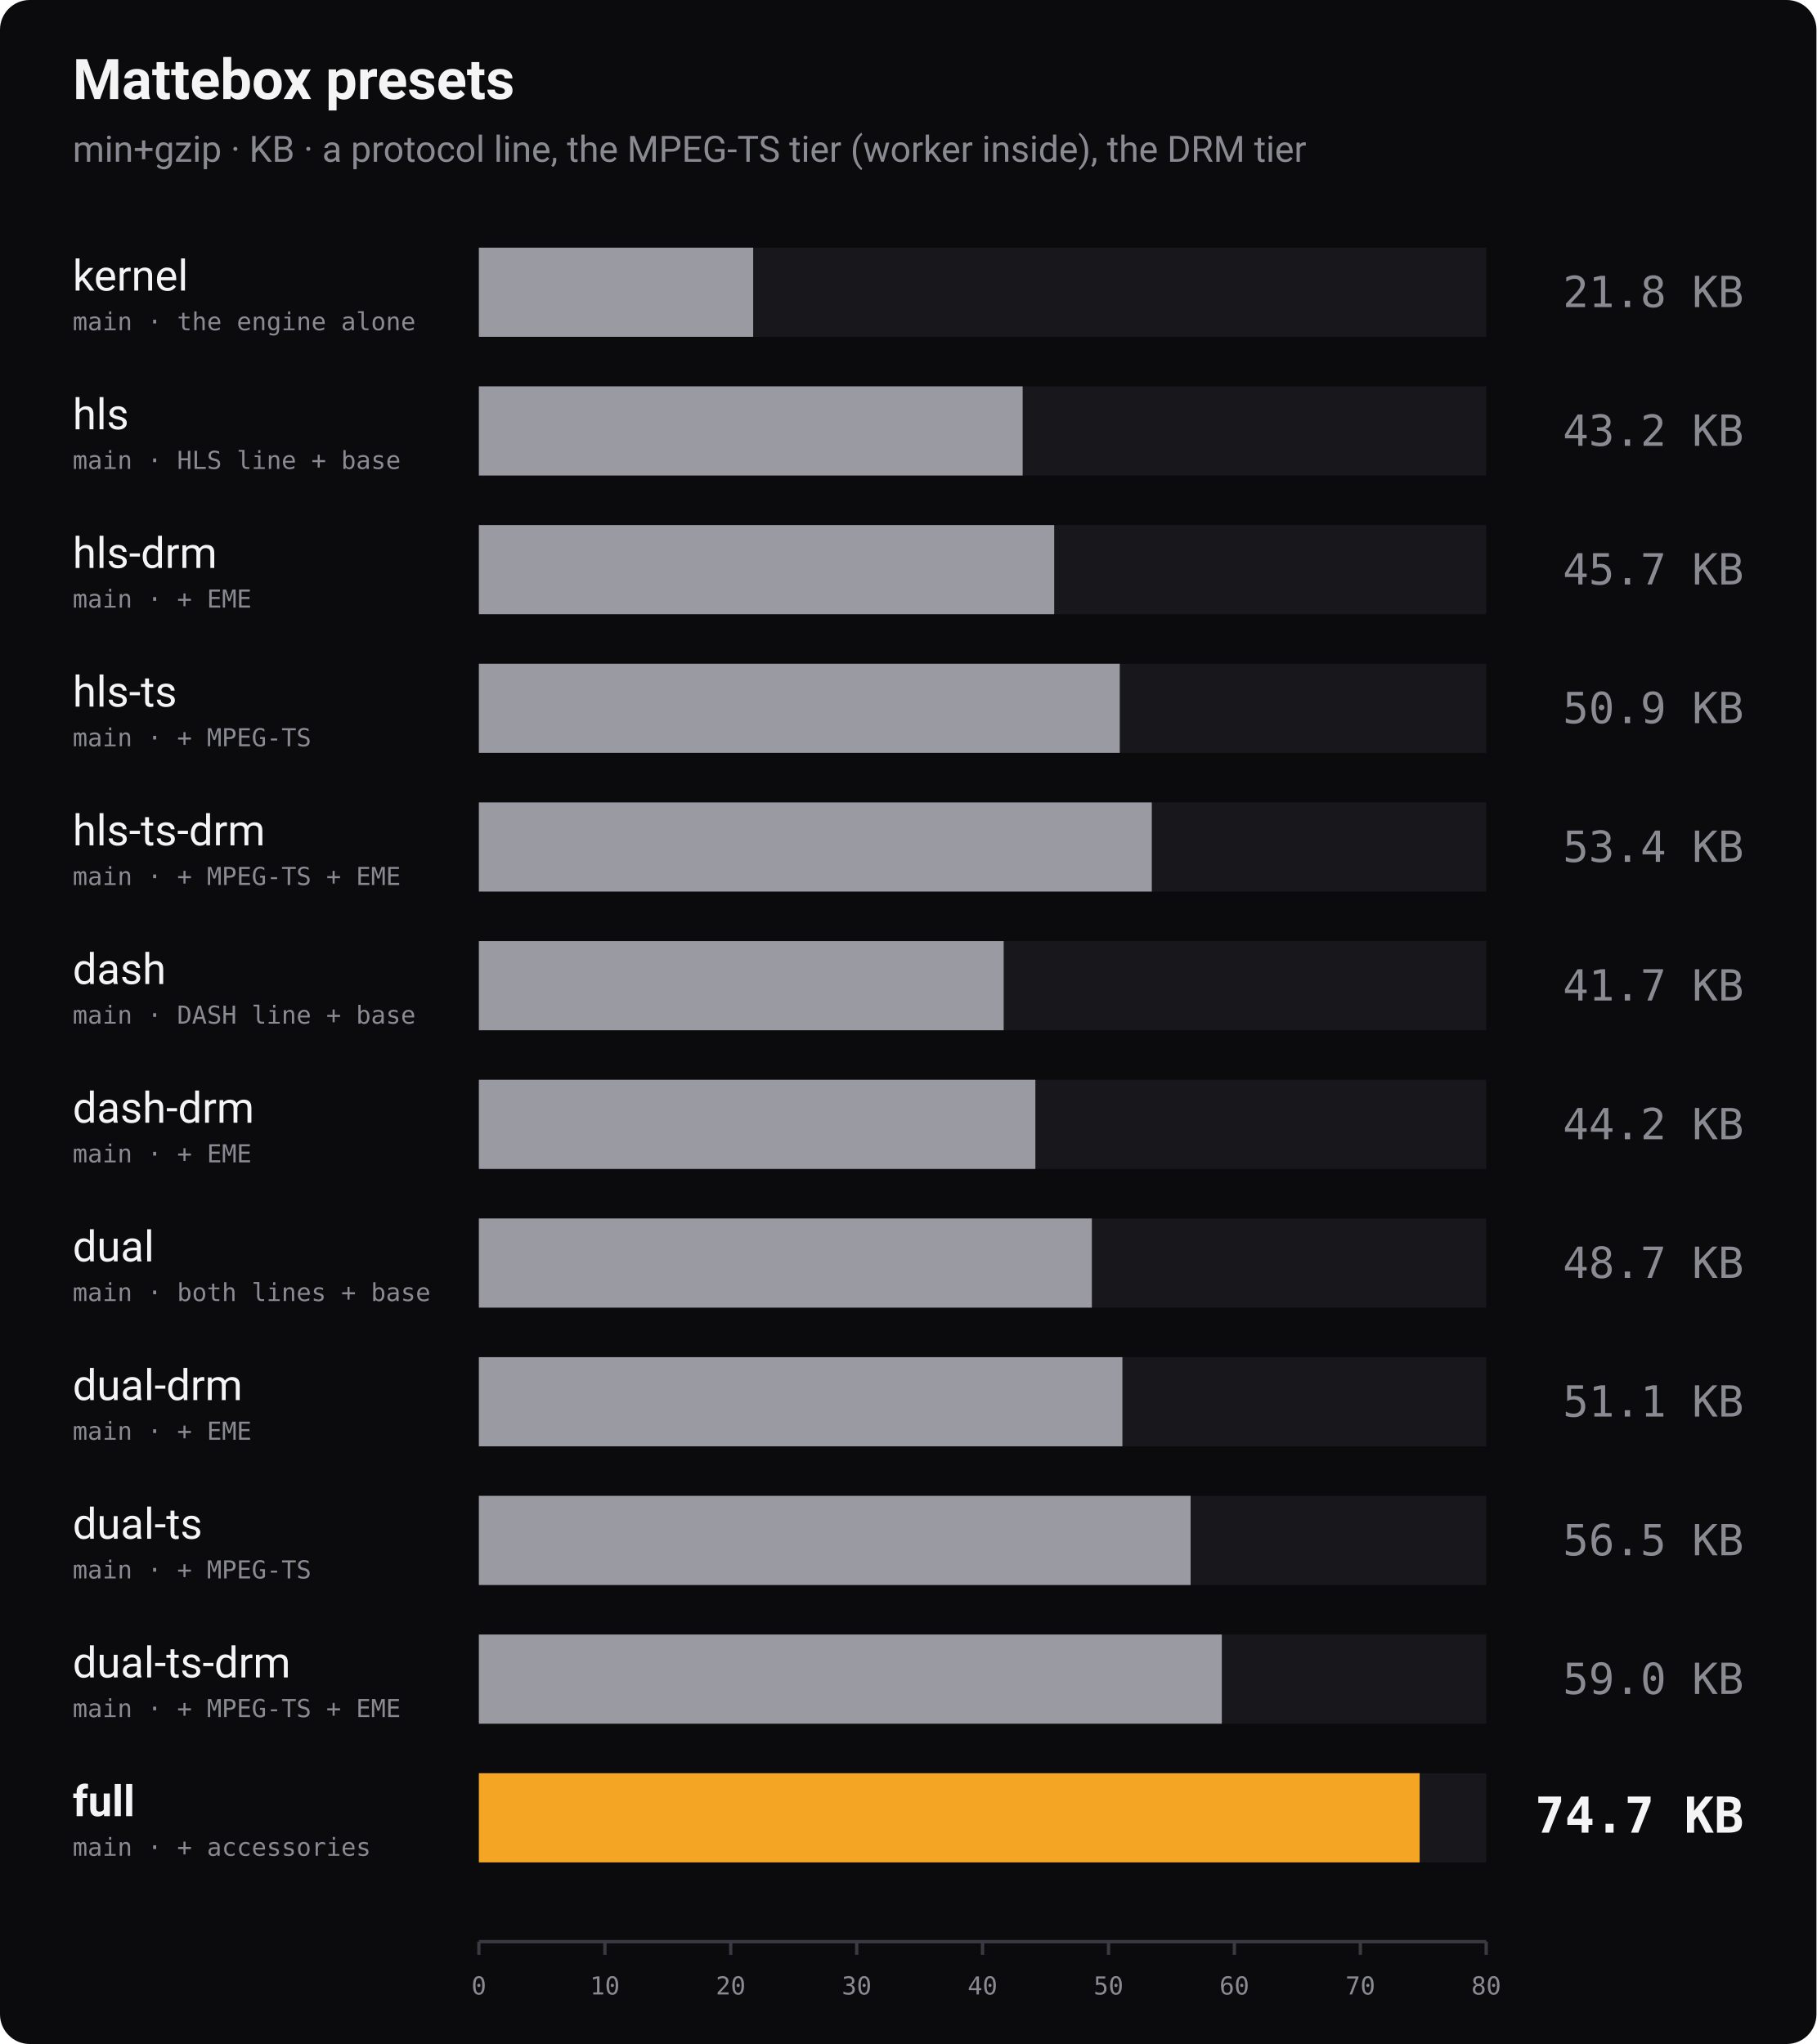
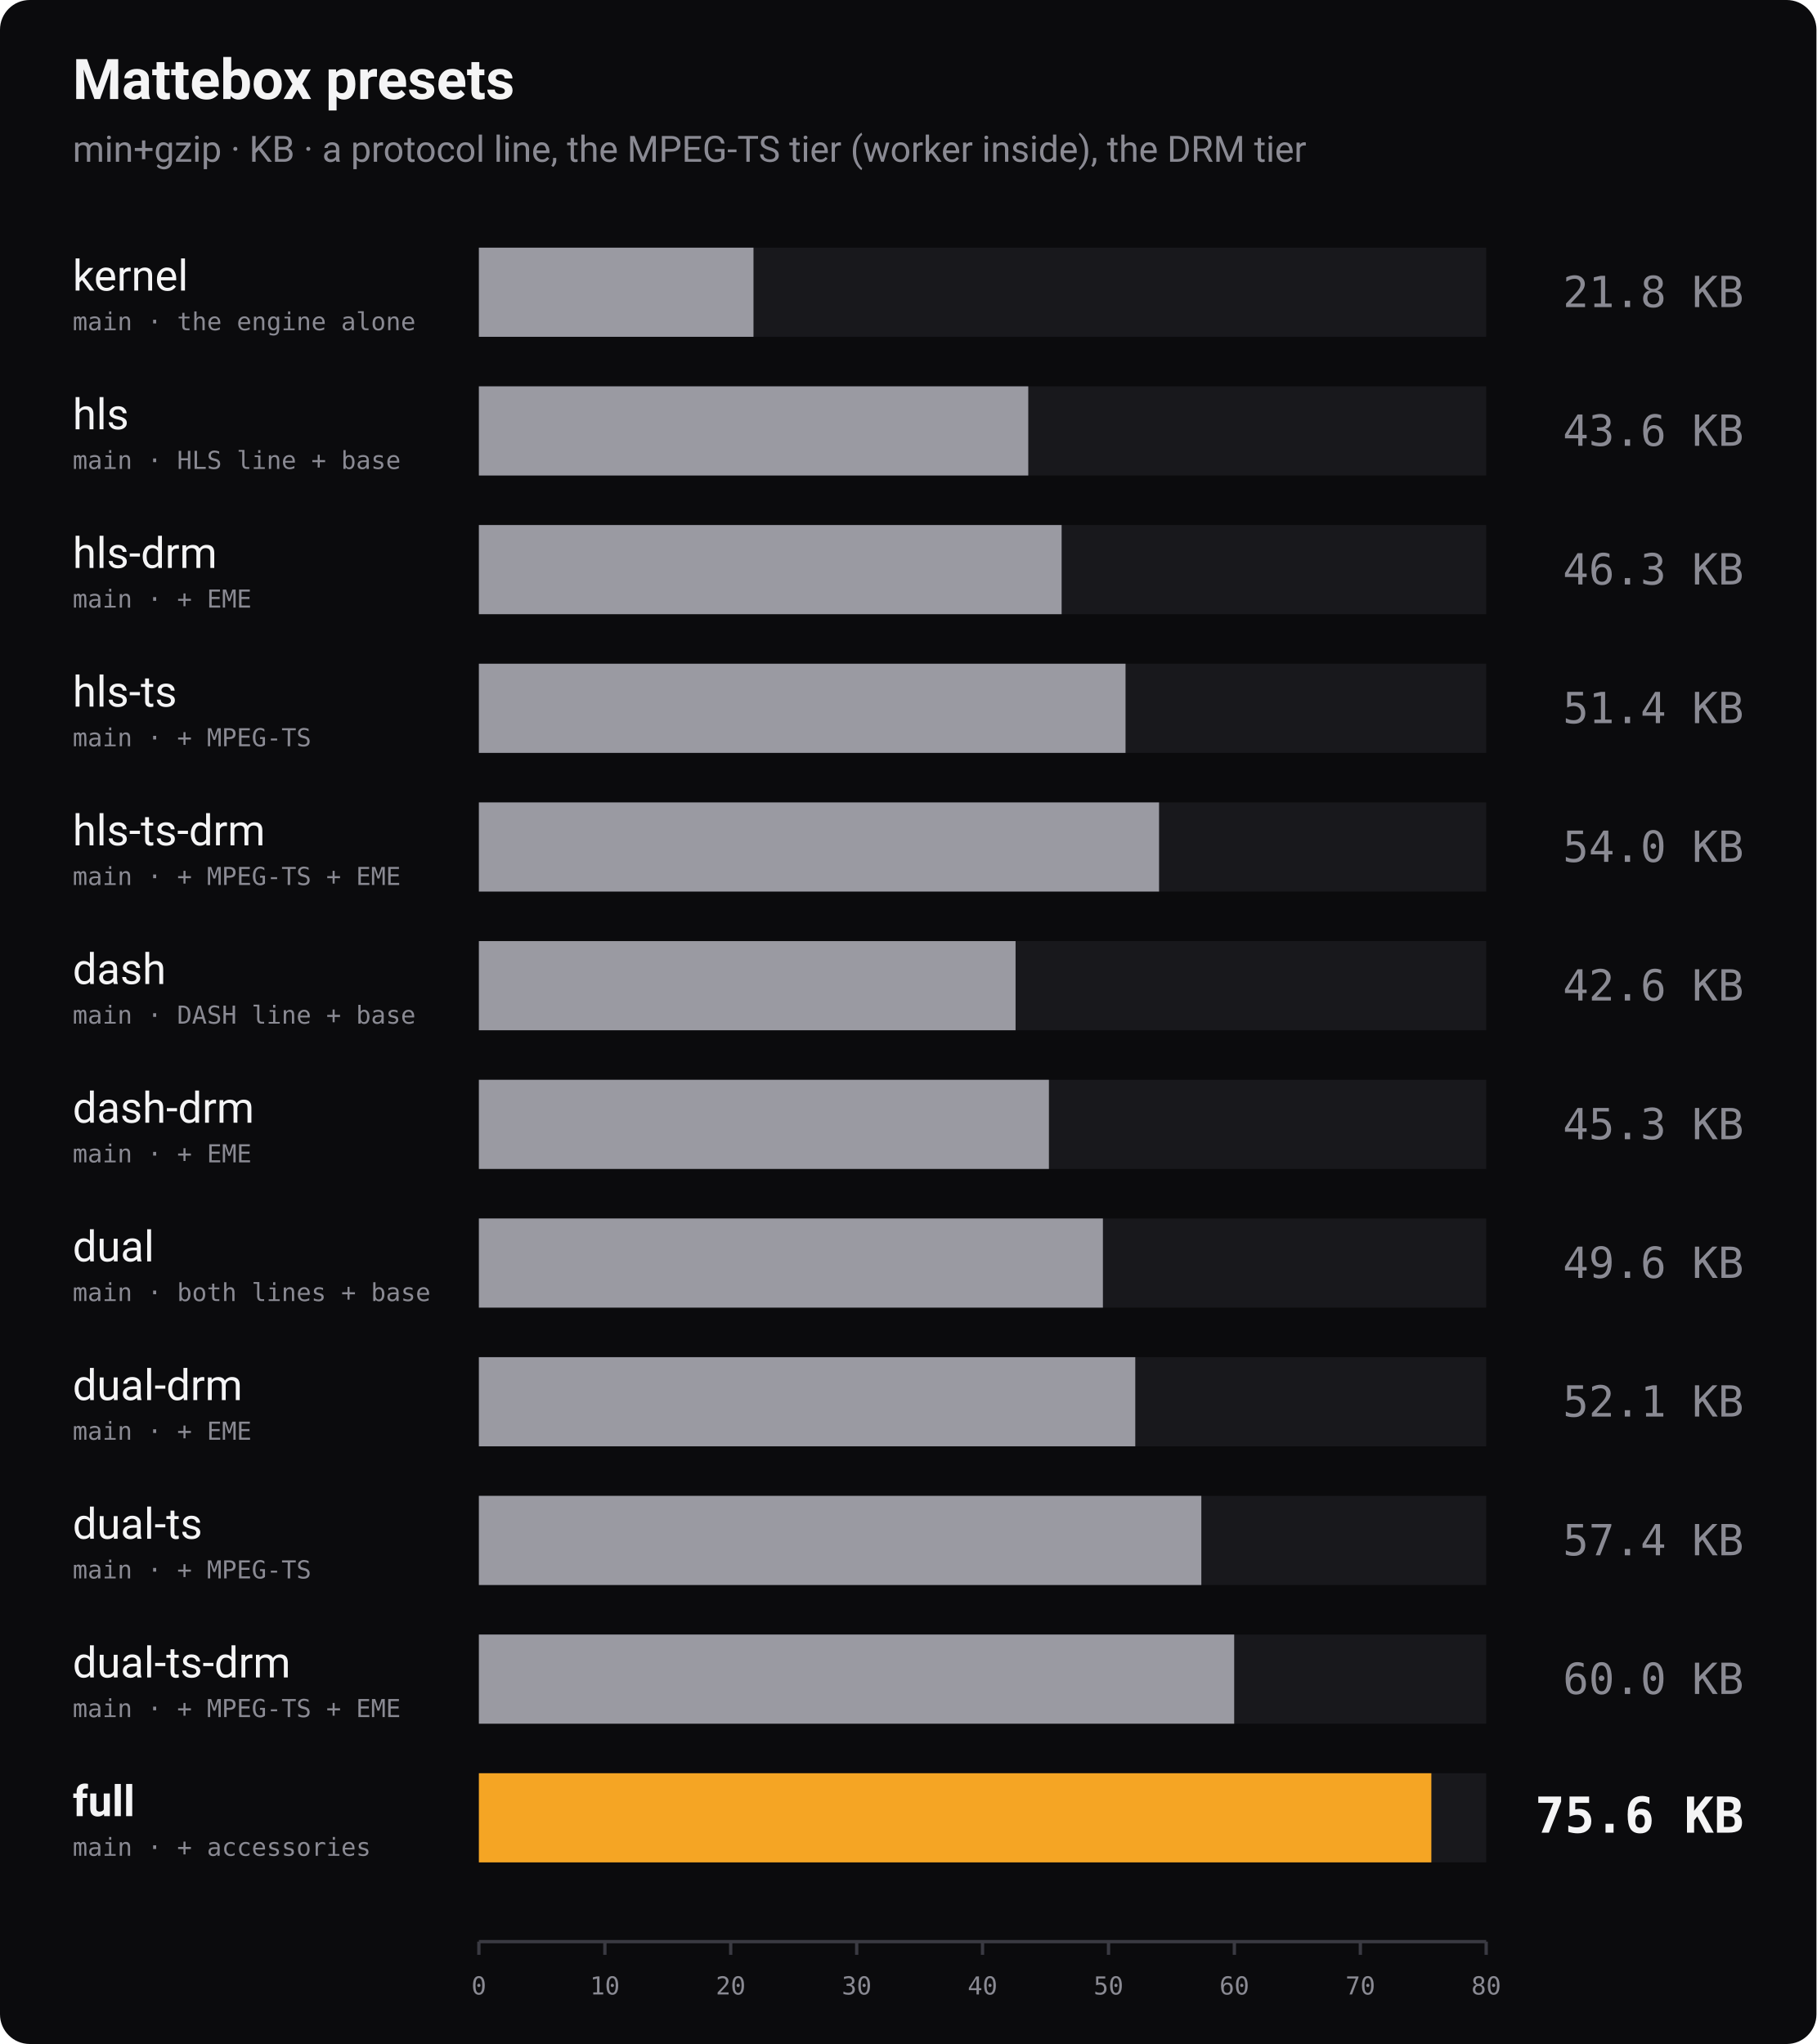
<svg xmlns="http://www.w3.org/2000/svg" width="1100" height="1238" viewBox="0 0 1100 1238" role="img" aria-label="Bundle size of every Mattebox preset, min+gzip">
  <rect width="1100" height="1238" rx="18" fill="#0b0b0d" />
  <text x="44" y="60" font-family="-apple-system, 'Segoe UI', Roboto, Helvetica, Arial, sans-serif" font-size="34" font-weight="700" fill="#f4f4f5">Mattebox presets</text>
  <text x="44" y="98" font-family="-apple-system, 'Segoe UI', Roboto, Helvetica, Arial, sans-serif" font-size="22" fill="#8a8a93">min+gzip · KB · a protocol line, the MPEG-TS tier (worker inside), the DRM tier</text>
  <text x="44" y="176" font-family="-apple-system, 'Segoe UI', Roboto, Helvetica, Arial, sans-serif" font-size="26" font-weight="400" fill="#f4f4f5">kernel</text>
  <text x="44" y="200" font-family="ui-monospace, 'SF Mono', Menlo, Consolas, monospace" font-size="15" fill="#8a8a93">main · the engine alone</text>
  <rect x="290" y="150" width="610" height="54" fill="#18181c" />
-   <rect x="290" y="150" width="166.1" height="54" fill="#9a9aa2" />
+   <rect x="290" y="150" width="166.3" height="54" fill="#9a9aa2" />
  <text x="1056" y="186" text-anchor="end" font-family="ui-monospace, 'SF Mono', Menlo, Consolas, monospace" font-size="26" font-weight="400" fill="#8a8a93">21.8 KB</text>
  <text x="44" y="260" font-family="-apple-system, 'Segoe UI', Roboto, Helvetica, Arial, sans-serif" font-size="26" font-weight="400" fill="#f4f4f5">hls</text>
  <text x="44" y="284" font-family="ui-monospace, 'SF Mono', Menlo, Consolas, monospace" font-size="15" fill="#8a8a93">main · HLS line + base</text>
  <rect x="290" y="234" width="610" height="54" fill="#18181c" />
-   <rect x="290" y="234" width="329.3" height="54" fill="#9a9aa2" />
-   <text x="1056" y="270" text-anchor="end" font-family="ui-monospace, 'SF Mono', Menlo, Consolas, monospace" font-size="26" font-weight="400" fill="#8a8a93">43.2 KB</text>
+   <rect x="290" y="234" width="332.7" height="54" fill="#9a9aa2" />
+   <text x="1056" y="270" text-anchor="end" font-family="ui-monospace, 'SF Mono', Menlo, Consolas, monospace" font-size="26" font-weight="400" fill="#8a8a93">43.6 KB</text>
  <text x="44" y="344" font-family="-apple-system, 'Segoe UI', Roboto, Helvetica, Arial, sans-serif" font-size="26" font-weight="400" fill="#f4f4f5">hls-drm</text>
  <text x="44" y="368" font-family="ui-monospace, 'SF Mono', Menlo, Consolas, monospace" font-size="15" fill="#8a8a93">main · + EME</text>
  <rect x="290" y="318" width="610" height="54" fill="#18181c" />
-   <rect x="290" y="318" width="348.4" height="54" fill="#9a9aa2" />
-   <text x="1056" y="354" text-anchor="end" font-family="ui-monospace, 'SF Mono', Menlo, Consolas, monospace" font-size="26" font-weight="400" fill="#8a8a93">45.7 KB</text>
+   <rect x="290" y="318" width="352.9" height="54" fill="#9a9aa2" />
+   <text x="1056" y="354" text-anchor="end" font-family="ui-monospace, 'SF Mono', Menlo, Consolas, monospace" font-size="26" font-weight="400" fill="#8a8a93">46.3 KB</text>
  <text x="44" y="428" font-family="-apple-system, 'Segoe UI', Roboto, Helvetica, Arial, sans-serif" font-size="26" font-weight="400" fill="#f4f4f5">hls-ts</text>
  <text x="44" y="452" font-family="ui-monospace, 'SF Mono', Menlo, Consolas, monospace" font-size="15" fill="#8a8a93">main · + MPEG-TS</text>
  <rect x="290" y="402" width="610" height="54" fill="#18181c" />
-   <rect x="290" y="402" width="388.1" height="54" fill="#9a9aa2" />
-   <text x="1056" y="438" text-anchor="end" font-family="ui-monospace, 'SF Mono', Menlo, Consolas, monospace" font-size="26" font-weight="400" fill="#8a8a93">50.9 KB</text>
+   <rect x="290" y="402" width="391.6" height="54" fill="#9a9aa2" />
+   <text x="1056" y="438" text-anchor="end" font-family="ui-monospace, 'SF Mono', Menlo, Consolas, monospace" font-size="26" font-weight="400" fill="#8a8a93">51.4 KB</text>
  <text x="44" y="512" font-family="-apple-system, 'Segoe UI', Roboto, Helvetica, Arial, sans-serif" font-size="26" font-weight="400" fill="#f4f4f5">hls-ts-drm</text>
  <text x="44" y="536" font-family="ui-monospace, 'SF Mono', Menlo, Consolas, monospace" font-size="15" fill="#8a8a93">main · + MPEG-TS + EME</text>
  <rect x="290" y="486" width="610" height="54" fill="#18181c" />
-   <rect x="290" y="486" width="407.5" height="54" fill="#9a9aa2" />
-   <text x="1056" y="522" text-anchor="end" font-family="ui-monospace, 'SF Mono', Menlo, Consolas, monospace" font-size="26" font-weight="400" fill="#8a8a93">53.4 KB</text>
+   <rect x="290" y="486" width="411.9" height="54" fill="#9a9aa2" />
+   <text x="1056" y="522" text-anchor="end" font-family="ui-monospace, 'SF Mono', Menlo, Consolas, monospace" font-size="26" font-weight="400" fill="#8a8a93">54.0 KB</text>
  <text x="44" y="596" font-family="-apple-system, 'Segoe UI', Roboto, Helvetica, Arial, sans-serif" font-size="26" font-weight="400" fill="#f4f4f5">dash</text>
  <text x="44" y="620" font-family="ui-monospace, 'SF Mono', Menlo, Consolas, monospace" font-size="15" fill="#8a8a93">main · DASH line + base</text>
  <rect x="290" y="570" width="610" height="54" fill="#18181c" />
-   <rect x="290" y="570" width="317.8" height="54" fill="#9a9aa2" />
-   <text x="1056" y="606" text-anchor="end" font-family="ui-monospace, 'SF Mono', Menlo, Consolas, monospace" font-size="26" font-weight="400" fill="#8a8a93">41.7 KB</text>
+   <rect x="290" y="570" width="325.0" height="54" fill="#9a9aa2" />
+   <text x="1056" y="606" text-anchor="end" font-family="ui-monospace, 'SF Mono', Menlo, Consolas, monospace" font-size="26" font-weight="400" fill="#8a8a93">42.6 KB</text>
  <text x="44" y="680" font-family="-apple-system, 'Segoe UI', Roboto, Helvetica, Arial, sans-serif" font-size="26" font-weight="400" fill="#f4f4f5">dash-drm</text>
  <text x="44" y="704" font-family="ui-monospace, 'SF Mono', Menlo, Consolas, monospace" font-size="15" fill="#8a8a93">main · + EME</text>
  <rect x="290" y="654" width="610" height="54" fill="#18181c" />
-   <rect x="290" y="654" width="337.0" height="54" fill="#9a9aa2" />
-   <text x="1056" y="690" text-anchor="end" font-family="ui-monospace, 'SF Mono', Menlo, Consolas, monospace" font-size="26" font-weight="400" fill="#8a8a93">44.2 KB</text>
+   <rect x="290" y="654" width="345.2" height="54" fill="#9a9aa2" />
+   <text x="1056" y="690" text-anchor="end" font-family="ui-monospace, 'SF Mono', Menlo, Consolas, monospace" font-size="26" font-weight="400" fill="#8a8a93">45.3 KB</text>
  <text x="44" y="764" font-family="-apple-system, 'Segoe UI', Roboto, Helvetica, Arial, sans-serif" font-size="26" font-weight="400" fill="#f4f4f5">dual</text>
  <text x="44" y="788" font-family="ui-monospace, 'SF Mono', Menlo, Consolas, monospace" font-size="15" fill="#8a8a93">main · both lines + base</text>
  <rect x="290" y="738" width="610" height="54" fill="#18181c" />
-   <rect x="290" y="738" width="371.2" height="54" fill="#9a9aa2" />
-   <text x="1056" y="774" text-anchor="end" font-family="ui-monospace, 'SF Mono', Menlo, Consolas, monospace" font-size="26" font-weight="400" fill="#8a8a93">48.7 KB</text>
+   <rect x="290" y="738" width="377.9" height="54" fill="#9a9aa2" />
+   <text x="1056" y="774" text-anchor="end" font-family="ui-monospace, 'SF Mono', Menlo, Consolas, monospace" font-size="26" font-weight="400" fill="#8a8a93">49.6 KB</text>
  <text x="44" y="848" font-family="-apple-system, 'Segoe UI', Roboto, Helvetica, Arial, sans-serif" font-size="26" font-weight="400" fill="#f4f4f5">dual-drm</text>
  <text x="44" y="872" font-family="ui-monospace, 'SF Mono', Menlo, Consolas, monospace" font-size="15" fill="#8a8a93">main · + EME</text>
  <rect x="290" y="822" width="610" height="54" fill="#18181c" />
-   <rect x="290" y="822" width="389.7" height="54" fill="#9a9aa2" />
-   <text x="1056" y="858" text-anchor="end" font-family="ui-monospace, 'SF Mono', Menlo, Consolas, monospace" font-size="26" font-weight="400" fill="#8a8a93">51.1 KB</text>
+   <rect x="290" y="822" width="397.5" height="54" fill="#9a9aa2" />
+   <text x="1056" y="858" text-anchor="end" font-family="ui-monospace, 'SF Mono', Menlo, Consolas, monospace" font-size="26" font-weight="400" fill="#8a8a93">52.1 KB</text>
  <text x="44" y="932" font-family="-apple-system, 'Segoe UI', Roboto, Helvetica, Arial, sans-serif" font-size="26" font-weight="400" fill="#f4f4f5">dual-ts</text>
  <text x="44" y="956" font-family="ui-monospace, 'SF Mono', Menlo, Consolas, monospace" font-size="15" fill="#8a8a93">main · + MPEG-TS</text>
  <rect x="290" y="906" width="610" height="54" fill="#18181c" />
-   <rect x="290" y="906" width="431.0" height="54" fill="#9a9aa2" />
-   <text x="1056" y="942" text-anchor="end" font-family="ui-monospace, 'SF Mono', Menlo, Consolas, monospace" font-size="26" font-weight="400" fill="#8a8a93">56.5 KB</text>
+   <rect x="290" y="906" width="437.5" height="54" fill="#9a9aa2" />
+   <text x="1056" y="942" text-anchor="end" font-family="ui-monospace, 'SF Mono', Menlo, Consolas, monospace" font-size="26" font-weight="400" fill="#8a8a93">57.4 KB</text>
  <text x="44" y="1016" font-family="-apple-system, 'Segoe UI', Roboto, Helvetica, Arial, sans-serif" font-size="26" font-weight="400" fill="#f4f4f5">dual-ts-drm</text>
  <text x="44" y="1040" font-family="ui-monospace, 'SF Mono', Menlo, Consolas, monospace" font-size="15" fill="#8a8a93">main · + MPEG-TS + EME</text>
  <rect x="290" y="990" width="610" height="54" fill="#18181c" />
-   <rect x="290" y="990" width="449.9" height="54" fill="#9a9aa2" />
-   <text x="1056" y="1026" text-anchor="end" font-family="ui-monospace, 'SF Mono', Menlo, Consolas, monospace" font-size="26" font-weight="400" fill="#8a8a93">59.0 KB</text>
+   <rect x="290" y="990" width="457.4" height="54" fill="#9a9aa2" />
+   <text x="1056" y="1026" text-anchor="end" font-family="ui-monospace, 'SF Mono', Menlo, Consolas, monospace" font-size="26" font-weight="400" fill="#8a8a93">60.0 KB</text>
  <text x="44" y="1100" font-family="-apple-system, 'Segoe UI', Roboto, Helvetica, Arial, sans-serif" font-size="26" font-weight="700" fill="#f4f4f5">full</text>
  <text x="44" y="1124" font-family="ui-monospace, 'SF Mono', Menlo, Consolas, monospace" font-size="15" fill="#8a8a93">main · + accessories</text>
  <rect x="290" y="1074" width="610" height="54" fill="#18181c" />
-   <rect x="290" y="1074" width="569.7" height="54" fill="#f5a524" />
-   <text x="1056" y="1110" text-anchor="end" font-family="ui-monospace, 'SF Mono', Menlo, Consolas, monospace" font-size="30" font-weight="700" fill="#f4f4f5">74.7 KB</text>
+   <rect x="290" y="1074" width="576.8" height="54" fill="#f5a524" />
+   <text x="1056" y="1110" text-anchor="end" font-family="ui-monospace, 'SF Mono', Menlo, Consolas, monospace" font-size="30" font-weight="700" fill="#f4f4f5">75.6 KB</text>
  <line x1="290" y1="1176" x2="900" y2="1176" stroke="#3a3a42" stroke-width="2" />
  <line x1="290.0" y1="1176" x2="290.0" y2="1184" stroke="#3a3a42" stroke-width="2" />
  <text x="290.0" y="1208" text-anchor="middle" font-family="ui-monospace, 'SF Mono', Menlo, Consolas, monospace" font-size="15" fill="#8a8a93">0</text>
  <line x1="366.3" y1="1176" x2="366.3" y2="1184" stroke="#3a3a42" stroke-width="2" />
  <text x="366.3" y="1208" text-anchor="middle" font-family="ui-monospace, 'SF Mono', Menlo, Consolas, monospace" font-size="15" fill="#8a8a93">10</text>
  <line x1="442.5" y1="1176" x2="442.5" y2="1184" stroke="#3a3a42" stroke-width="2" />
  <text x="442.5" y="1208" text-anchor="middle" font-family="ui-monospace, 'SF Mono', Menlo, Consolas, monospace" font-size="15" fill="#8a8a93">20</text>
  <line x1="518.8" y1="1176" x2="518.8" y2="1184" stroke="#3a3a42" stroke-width="2" />
  <text x="518.8" y="1208" text-anchor="middle" font-family="ui-monospace, 'SF Mono', Menlo, Consolas, monospace" font-size="15" fill="#8a8a93">30</text>
  <line x1="595.0" y1="1176" x2="595.0" y2="1184" stroke="#3a3a42" stroke-width="2" />
  <text x="595.0" y="1208" text-anchor="middle" font-family="ui-monospace, 'SF Mono', Menlo, Consolas, monospace" font-size="15" fill="#8a8a93">40</text>
  <line x1="671.3" y1="1176" x2="671.3" y2="1184" stroke="#3a3a42" stroke-width="2" />
  <text x="671.3" y="1208" text-anchor="middle" font-family="ui-monospace, 'SF Mono', Menlo, Consolas, monospace" font-size="15" fill="#8a8a93">50</text>
  <line x1="747.5" y1="1176" x2="747.5" y2="1184" stroke="#3a3a42" stroke-width="2" />
  <text x="747.5" y="1208" text-anchor="middle" font-family="ui-monospace, 'SF Mono', Menlo, Consolas, monospace" font-size="15" fill="#8a8a93">60</text>
  <line x1="823.8" y1="1176" x2="823.8" y2="1184" stroke="#3a3a42" stroke-width="2" />
  <text x="823.8" y="1208" text-anchor="middle" font-family="ui-monospace, 'SF Mono', Menlo, Consolas, monospace" font-size="15" fill="#8a8a93">70</text>
  <line x1="900.0" y1="1176" x2="900.0" y2="1184" stroke="#3a3a42" stroke-width="2" />
  <text x="900.0" y="1208" text-anchor="middle" font-family="ui-monospace, 'SF Mono', Menlo, Consolas, monospace" font-size="15" fill="#8a8a93">80</text>
</svg>
